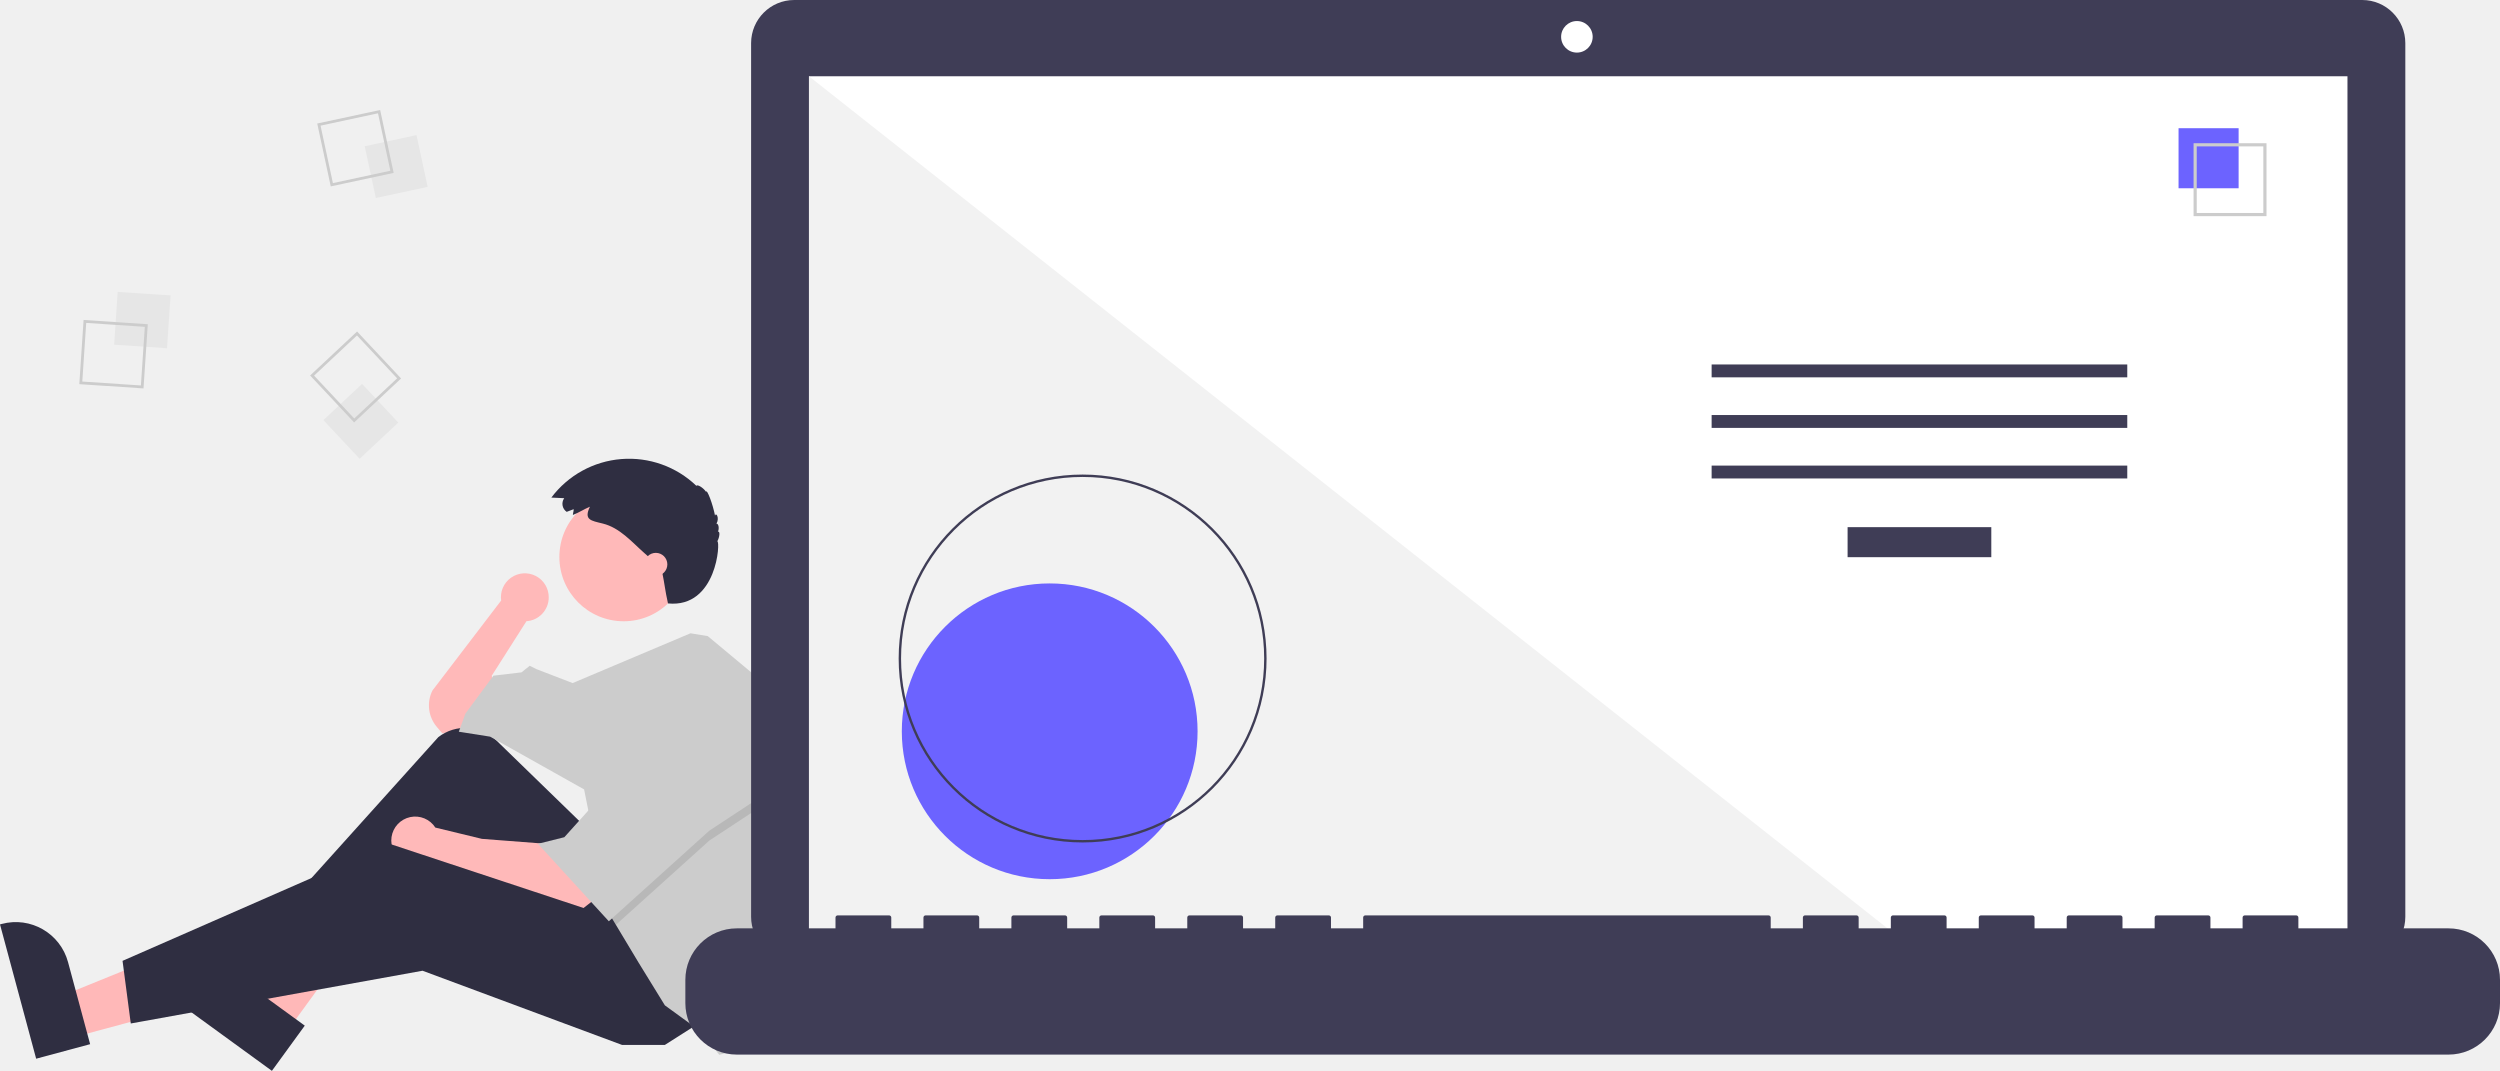
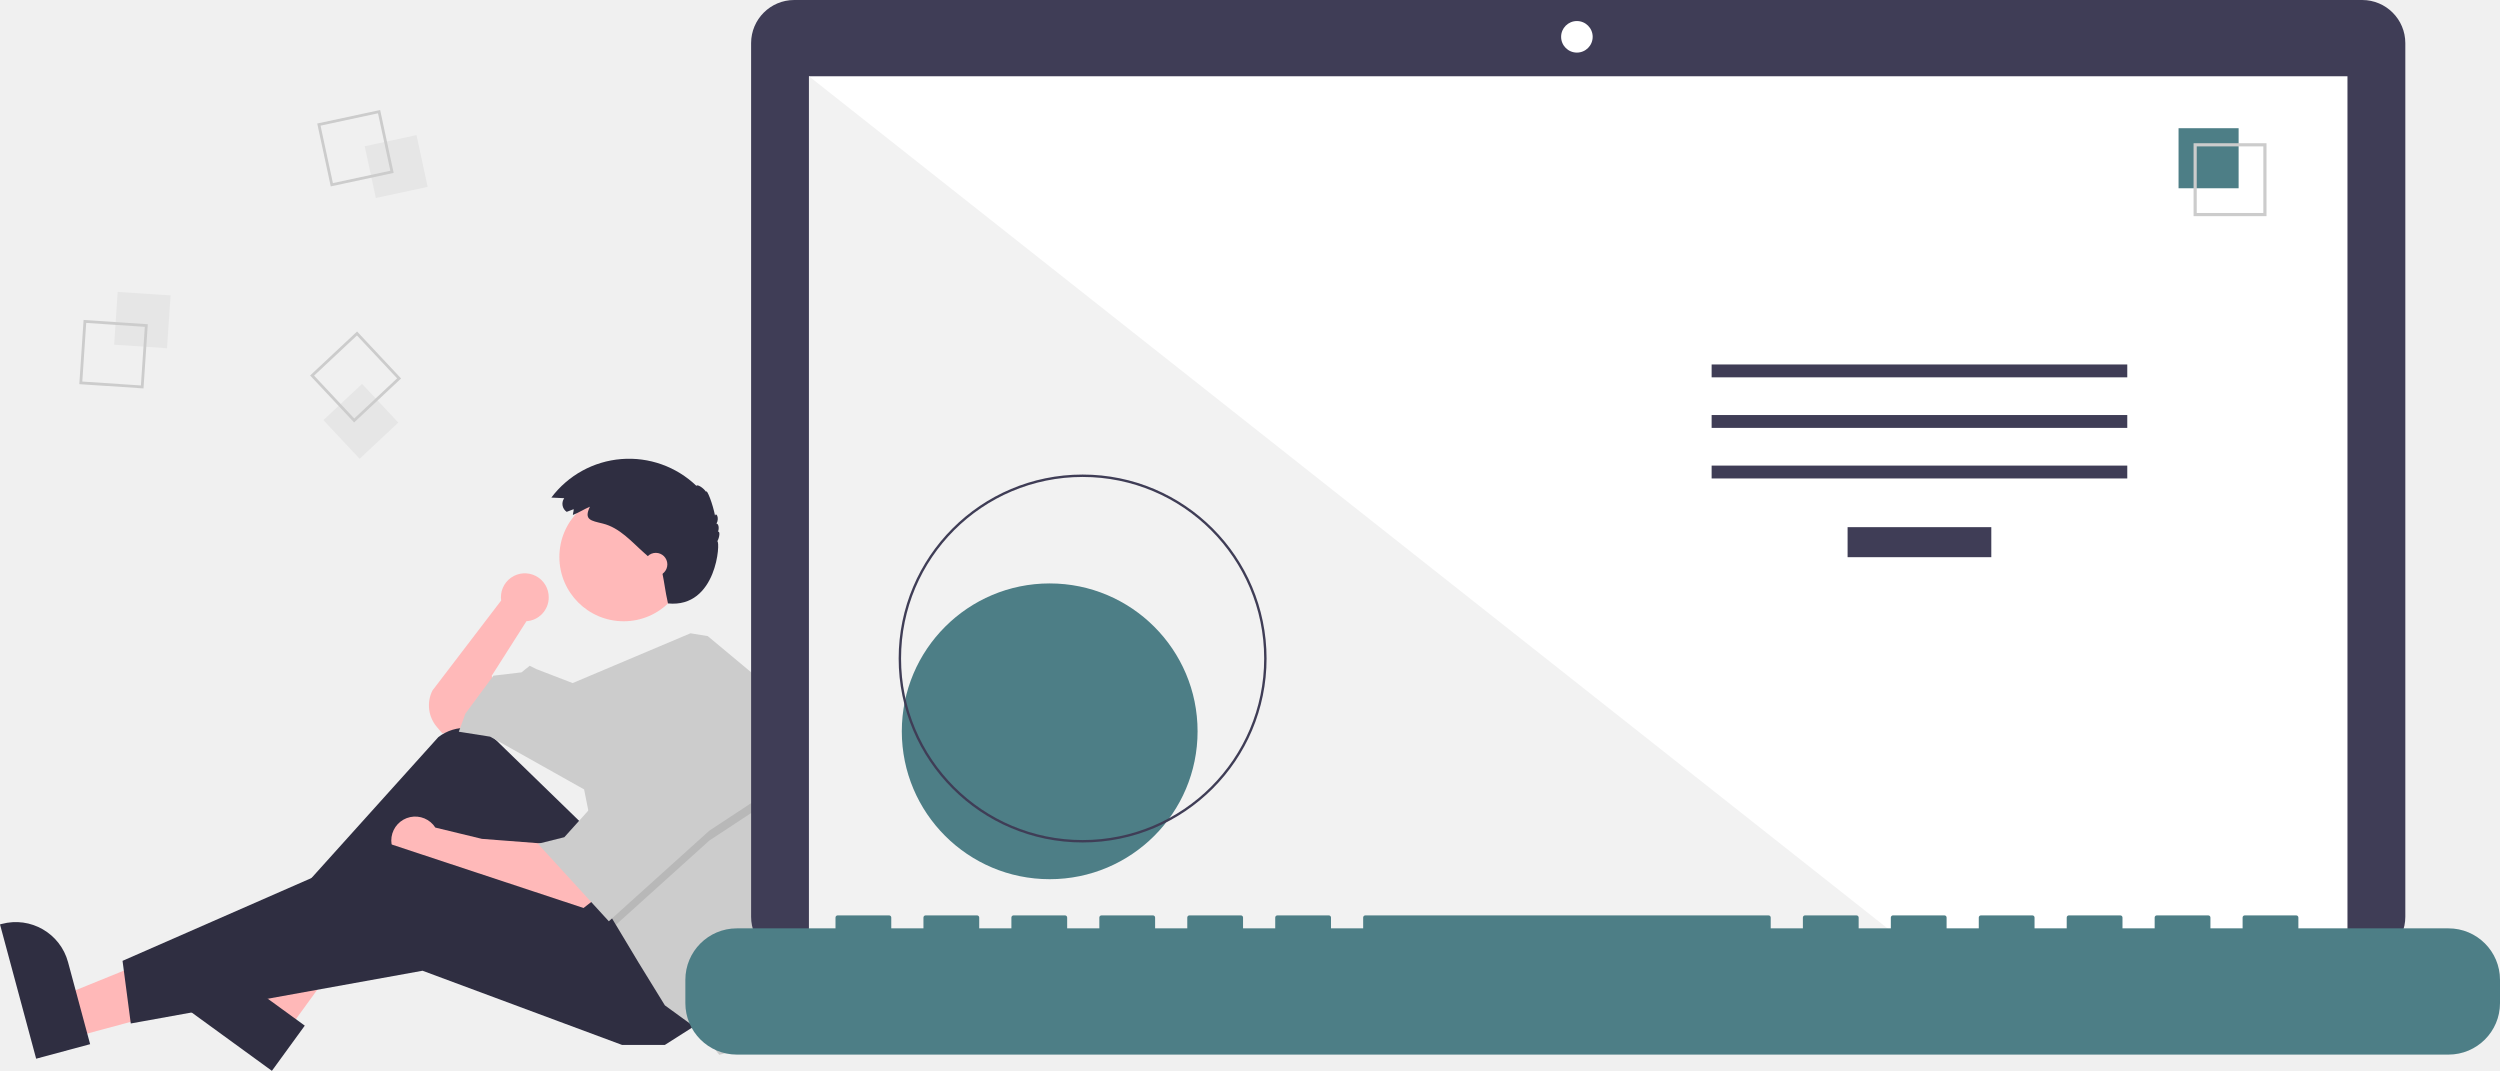
<svg xmlns="http://www.w3.org/2000/svg" data-name="Layer 1" width="1019.484" height="436.681" viewBox="0 0 1019.484 436.681">
  <path d="M314.028,475.274a9.751,9.751,0,1,0-19.407,1.282l-28.014,36.686a13.583,13.583,0,0,0,1.836,14.914l2.198,2.564,10.083-2.017,11.428-10.083L290.806,507.192l14.117-22.183-.018-.016A9.743,9.743,0,0,0,314.028,475.274Z" transform="translate(-90.2579 -231.6594)" fill="#ffb9b9" />
  <polygon points="30.041 422.968 25.468 405.984 88.8 380.265 95.549 405.331 30.041 422.968" fill="#ffb8b8" />
  <path d="M105.002,663.391,90.258,608.629l.693-.187a22.075,22.075,0,0,1,27.054,15.575l0.0.001L127.01,657.466Z" transform="translate(-90.2579 -231.6594)" fill="#2f2e41" />
  <polygon points="117.278 420.254 103.054 409.91 136.185 350.121 157.179 365.388 117.278 420.254" fill="#ffb8b8" />
  <path d="M201.137,668.341,155.271,634.985l.422-.58a22.075,22.075,0,0,1,30.835-4.87l.001.001L214.542,649.908Z" transform="translate(-90.2579 -231.6594)" fill="#2f2e41" />
  <path d="M328.45,568.364l-35.795-34.773a18.076,18.076,0,0,0-23.668-1.322L201.401,607.352l6.05,9.411L271.984,573.069l43.694,57.139,41.678-20.838Z" transform="translate(-90.2579 -231.6594)" fill="#2f2e41" />
  <path d="M312.989,575.758l-26.217-2.017-18.986-4.603a9.753,9.753,0,1,0-1.85,12.656l-.003.014,11.428,4.706,49.072,16.806,6.05-4.706Z" transform="translate(-90.2579 -231.6594)" fill="#ffb9b9" />
  <polygon points="285.92 416.699 271.131 426.11 253.653 426.11 172.315 395.86 53.332 417.371 49.971 391.826 158.871 344.099 254.326 375.693 285.92 416.699" fill="#2f2e41" />
  <circle cx="254.326" cy="227.132" r="26.217" fill="#ffb9b9" />
  <path d="M412.417,563.463a150.631,150.631,0,0,1-7.388,46.592l-1.963,6.037-9.411,43.022-10.083,2.689-7.394-9.411-14.789-10.755L350.634,624.158,341.411,608.791l-2.877-4.8-10.083-50.416-38.317-21.511-12.772-2.017,2.689-7.394,11.428-15.461L302.906,505.847l3.361-2.689,2.689,1.344,14.823,5.71,48.057-20.304,7.031,1.15L403.067,511.225A150.499,150.499,0,0,1,412.417,563.463Z" transform="translate(-90.2579 -231.6594)" fill="#ccc" />
  <polygon points="314.825 325.949 289.281 342.754 251.153 377.131 248.276 372.332 240.209 331.999 242.226 331.999 263.065 293.683 314.825 325.949" opacity="0.1" style="isolation:isolate" />
  <polygon points="263.065 289.649 242.226 327.965 230.126 341.41 219.371 344.099 248.276 375.693 289.281 338.721 314.825 321.915 263.065 289.649" fill="#ccc" />
  <path d="M324.193,439.299l-2.841,1.093a3.965,3.965,0,0,1-1.06-5.507q.023-.034.047-.067l-5.249-.246a39.637,39.637,0,0,1,59.173-4.77c.239-.823,2.844.778,3.908,2.402.357-1.339,2.8,5.135,3.664,9.712.4-1.524,1.938.936.591,3.297.854-.125,1.239,2.059.578,3.276.934-.439.777,2.169-.236,3.911,1.333-.118-.114,27.331-20.114,25.331-1.392-6.397-1-6-2.64-14.226-.763-.81-1.599-1.548-2.433-2.284l-4.513-3.983c-5.247-4.632-10.021-10.348-17.011-12.08-4.804-1.19-7.841-1.458-5.223-6.872-2.365.987-4.574,2.455-6.961,3.372C323.905,440.902,324.239,440.055,324.193,439.299Z" transform="translate(-90.2579 -231.6594)" fill="#2f2e41" />
  <circle cx="267.434" cy="230.157" r="4.706" fill="#ffb9b9" />
  <rect x="137.514" y="351.376" width="21.61" height="21.61" transform="translate(-313.1754 254.4458) rotate(-86.18992)" fill="#e6e6e6" style="isolation:isolate" />
  <path d="M124.344,362.131l26.183,1.744-1.744,26.183-26.183-1.744Zm24.969,2.806-23.906-1.592-1.592,23.906,23.906,1.592Z" transform="translate(-90.2579 -231.6594)" fill="#ccc" />
  <rect x="241.009" y="288.772" width="21.61" height="21.61" transform="translate(-147.5724 -172.0746) rotate(-12.12675)" fill="#e6e6e6" style="isolation:isolate" />
  <path d="M245.278,276.51l5.513,25.655-25.655,5.513-5.513-25.655Zm4.157,24.779-5.033-23.424-23.424,5.033,5.033,23.424Z" transform="translate(-90.2579 -231.6594)" fill="#ccc" />
  <rect x="226.603" y="392.674" width="21.61" height="21.61" transform="translate(-301.9456 39.64172) rotate(-43.12712)" fill="#e6e6e6" style="isolation:isolate" />
  <path d="M253.815,385.997,234.663,403.935l-17.939-19.152,19.152-17.939Zm-19.099,16.326,17.486-16.379-16.379-17.486-17.486,16.379Z" transform="translate(-90.2579 -231.6594)" fill="#ccc" />
  <path d="M1053.535,231.659H414.152a17.598,17.598,0,0,0-17.599,17.598v356.252a17.599,17.599,0,0,0,17.599,17.599H1053.535a17.599,17.599,0,0,0,17.599-17.599V249.258a17.599,17.599,0,0,0-17.599-17.598Z" transform="translate(-90.2579 -231.6594)" fill="#3f3d56" />
  <rect x="329.89" y="31.101" width="627.391" height="353.913" fill="#fff" />
  <circle cx="643.049" cy="15.014" r="6.435" fill="#fff" />
  <polygon points="777.858 385.015 329.89 385.015 329.89 31.102 777.858 385.015" fill="#f2f2f2" style="isolation:isolate" />
-   <circle cx="428.058" cy="298.224" r="60.307" fill="#6c63ff" />
+   <circle cx="428.058" cy="298.224" r="60.307" fill="#4d7e86" />
  <path d="M531.741,575.21a75.016,75.016,0,1,1,75.016-75.016A75.016,75.016,0,0,1,531.741,575.21Zm0-149.051A74.035,74.035,0,1,0,605.776,500.194a74.035,74.035,0,0,0-74.035-74.035Z" transform="translate(-90.2579 -231.6594)" fill="#3f3d56" />
  <rect x="753.437" y="214.97" width="58.605" height="12.246" fill="#3f3d56" />
  <rect x="697.991" y="148.627" width="169.497" height="5.248" fill="#3f3d56" />
  <rect x="697.991" y="169.246" width="169.497" height="5.248" fill="#3f3d56" />
  <rect x="697.991" y="189.866" width="169.497" height="5.248" fill="#3f3d56" />
-   <rect x="888.401" y="52.282" width="24.492" height="24.492" fill="#6c63ff" />
+   <rect x="888.401" y="52.282" width="24.492" height="24.492" fill="#4d7e86" />
  <path d="M1014.522,319.804h-29.74v-29.74h29.74Zm-28.447-1.293h27.154V291.357H986.075Z" transform="translate(-90.2579 -231.6594)" fill="#ccc" />
-   <path d="M1088.749,610.239h-61.229v-4.412a.875.875,0,0,0-.875-.875h-20.993a.875.875,0,0,0-.875.875v4.412H991.657v-4.412a.875.875,0,0,0-.875-.875H969.789a.875.875,0,0,0-.875.875h0v4.412H955.794v-4.412a.875.875,0,0,0-.875-.875h-20.993a.875.875,0,0,0-.875.875h0v4.412H919.931v-4.412a.875.875,0,0,0-.875-.875H898.064a.875.875,0,0,0-.875.875v4.412H884.068v-4.412a.875.875,0,0,0-.875-.875H862.201a.875.875,0,0,0-.875.875h0v4.412H848.205v-4.412a.875.875,0,0,0-.875-.875H826.338a.875.875,0,0,0-.875.875h0v4.412H812.343v-4.412a.875.875,0,0,0-.875-.875H647.023a.875.875,0,0,0-.875.875h0v4.412H633.028v-4.412a.875.875,0,0,0-.875-.875H611.161a.875.875,0,0,0-.875.875h0v4.412h-13.121v-4.412a.875.875,0,0,0-.875-.875h-20.993a.875.875,0,0,0-.875.875h0v4.412H561.302v-4.412a.875.875,0,0,0-.875-.875H539.435a.875.875,0,0,0-.875.875h0v4.412H525.44v-4.412a.875.875,0,0,0-.875-.875H503.572a.875.875,0,0,0-.875.875h0v4.412h-13.121v-4.412a.875.875,0,0,0-.875-.875H467.709a.875.875,0,0,0-.875.875v4.412H453.714v-4.412a.875.875,0,0,0-.875-.875H431.846a.875.875,0,0,0-.875.875h0v4.412H390.735A20.993,20.993,0,0,0,369.742,631.232v9.492A20.993,20.993,0,0,0,390.735,661.717h698.014a20.993,20.993,0,0,0,20.993-20.993V631.232A20.993,20.993,0,0,0,1088.749,610.239Z" transform="translate(-90.2579 -231.6594)" fill="#3f3d56" />
+   <path d="M1088.749,610.239h-61.229v-4.412a.875.875,0,0,0-.875-.875h-20.993a.875.875,0,0,0-.875.875v4.412H991.657v-4.412a.875.875,0,0,0-.875-.875H969.789a.875.875,0,0,0-.875.875h0v4.412H955.794v-4.412a.875.875,0,0,0-.875-.875h-20.993a.875.875,0,0,0-.875.875h0v4.412H919.931v-4.412a.875.875,0,0,0-.875-.875H898.064a.875.875,0,0,0-.875.875v4.412H884.068v-4.412a.875.875,0,0,0-.875-.875H862.201a.875.875,0,0,0-.875.875h0v4.412H848.205v-4.412a.875.875,0,0,0-.875-.875H826.338a.875.875,0,0,0-.875.875h0v4.412H812.343v-4.412a.875.875,0,0,0-.875-.875H647.023a.875.875,0,0,0-.875.875h0v4.412H633.028v-4.412a.875.875,0,0,0-.875-.875H611.161a.875.875,0,0,0-.875.875h0v4.412h-13.121v-4.412a.875.875,0,0,0-.875-.875h-20.993a.875.875,0,0,0-.875.875h0v4.412H561.302v-4.412a.875.875,0,0,0-.875-.875H539.435a.875.875,0,0,0-.875.875h0v4.412H525.44v-4.412a.875.875,0,0,0-.875-.875H503.572a.875.875,0,0,0-.875.875h0v4.412h-13.121v-4.412a.875.875,0,0,0-.875-.875H467.709a.875.875,0,0,0-.875.875v4.412H453.714v-4.412a.875.875,0,0,0-.875-.875H431.846a.875.875,0,0,0-.875.875h0v4.412H390.735A20.993,20.993,0,0,0,369.742,631.232v9.492A20.993,20.993,0,0,0,390.735,661.717h698.014a20.993,20.993,0,0,0,20.993-20.993V631.232A20.993,20.993,0,0,0,1088.749,610.239Z" transform="translate(-90.2579 -231.6594)" fill="#4d7e86" />
</svg>
